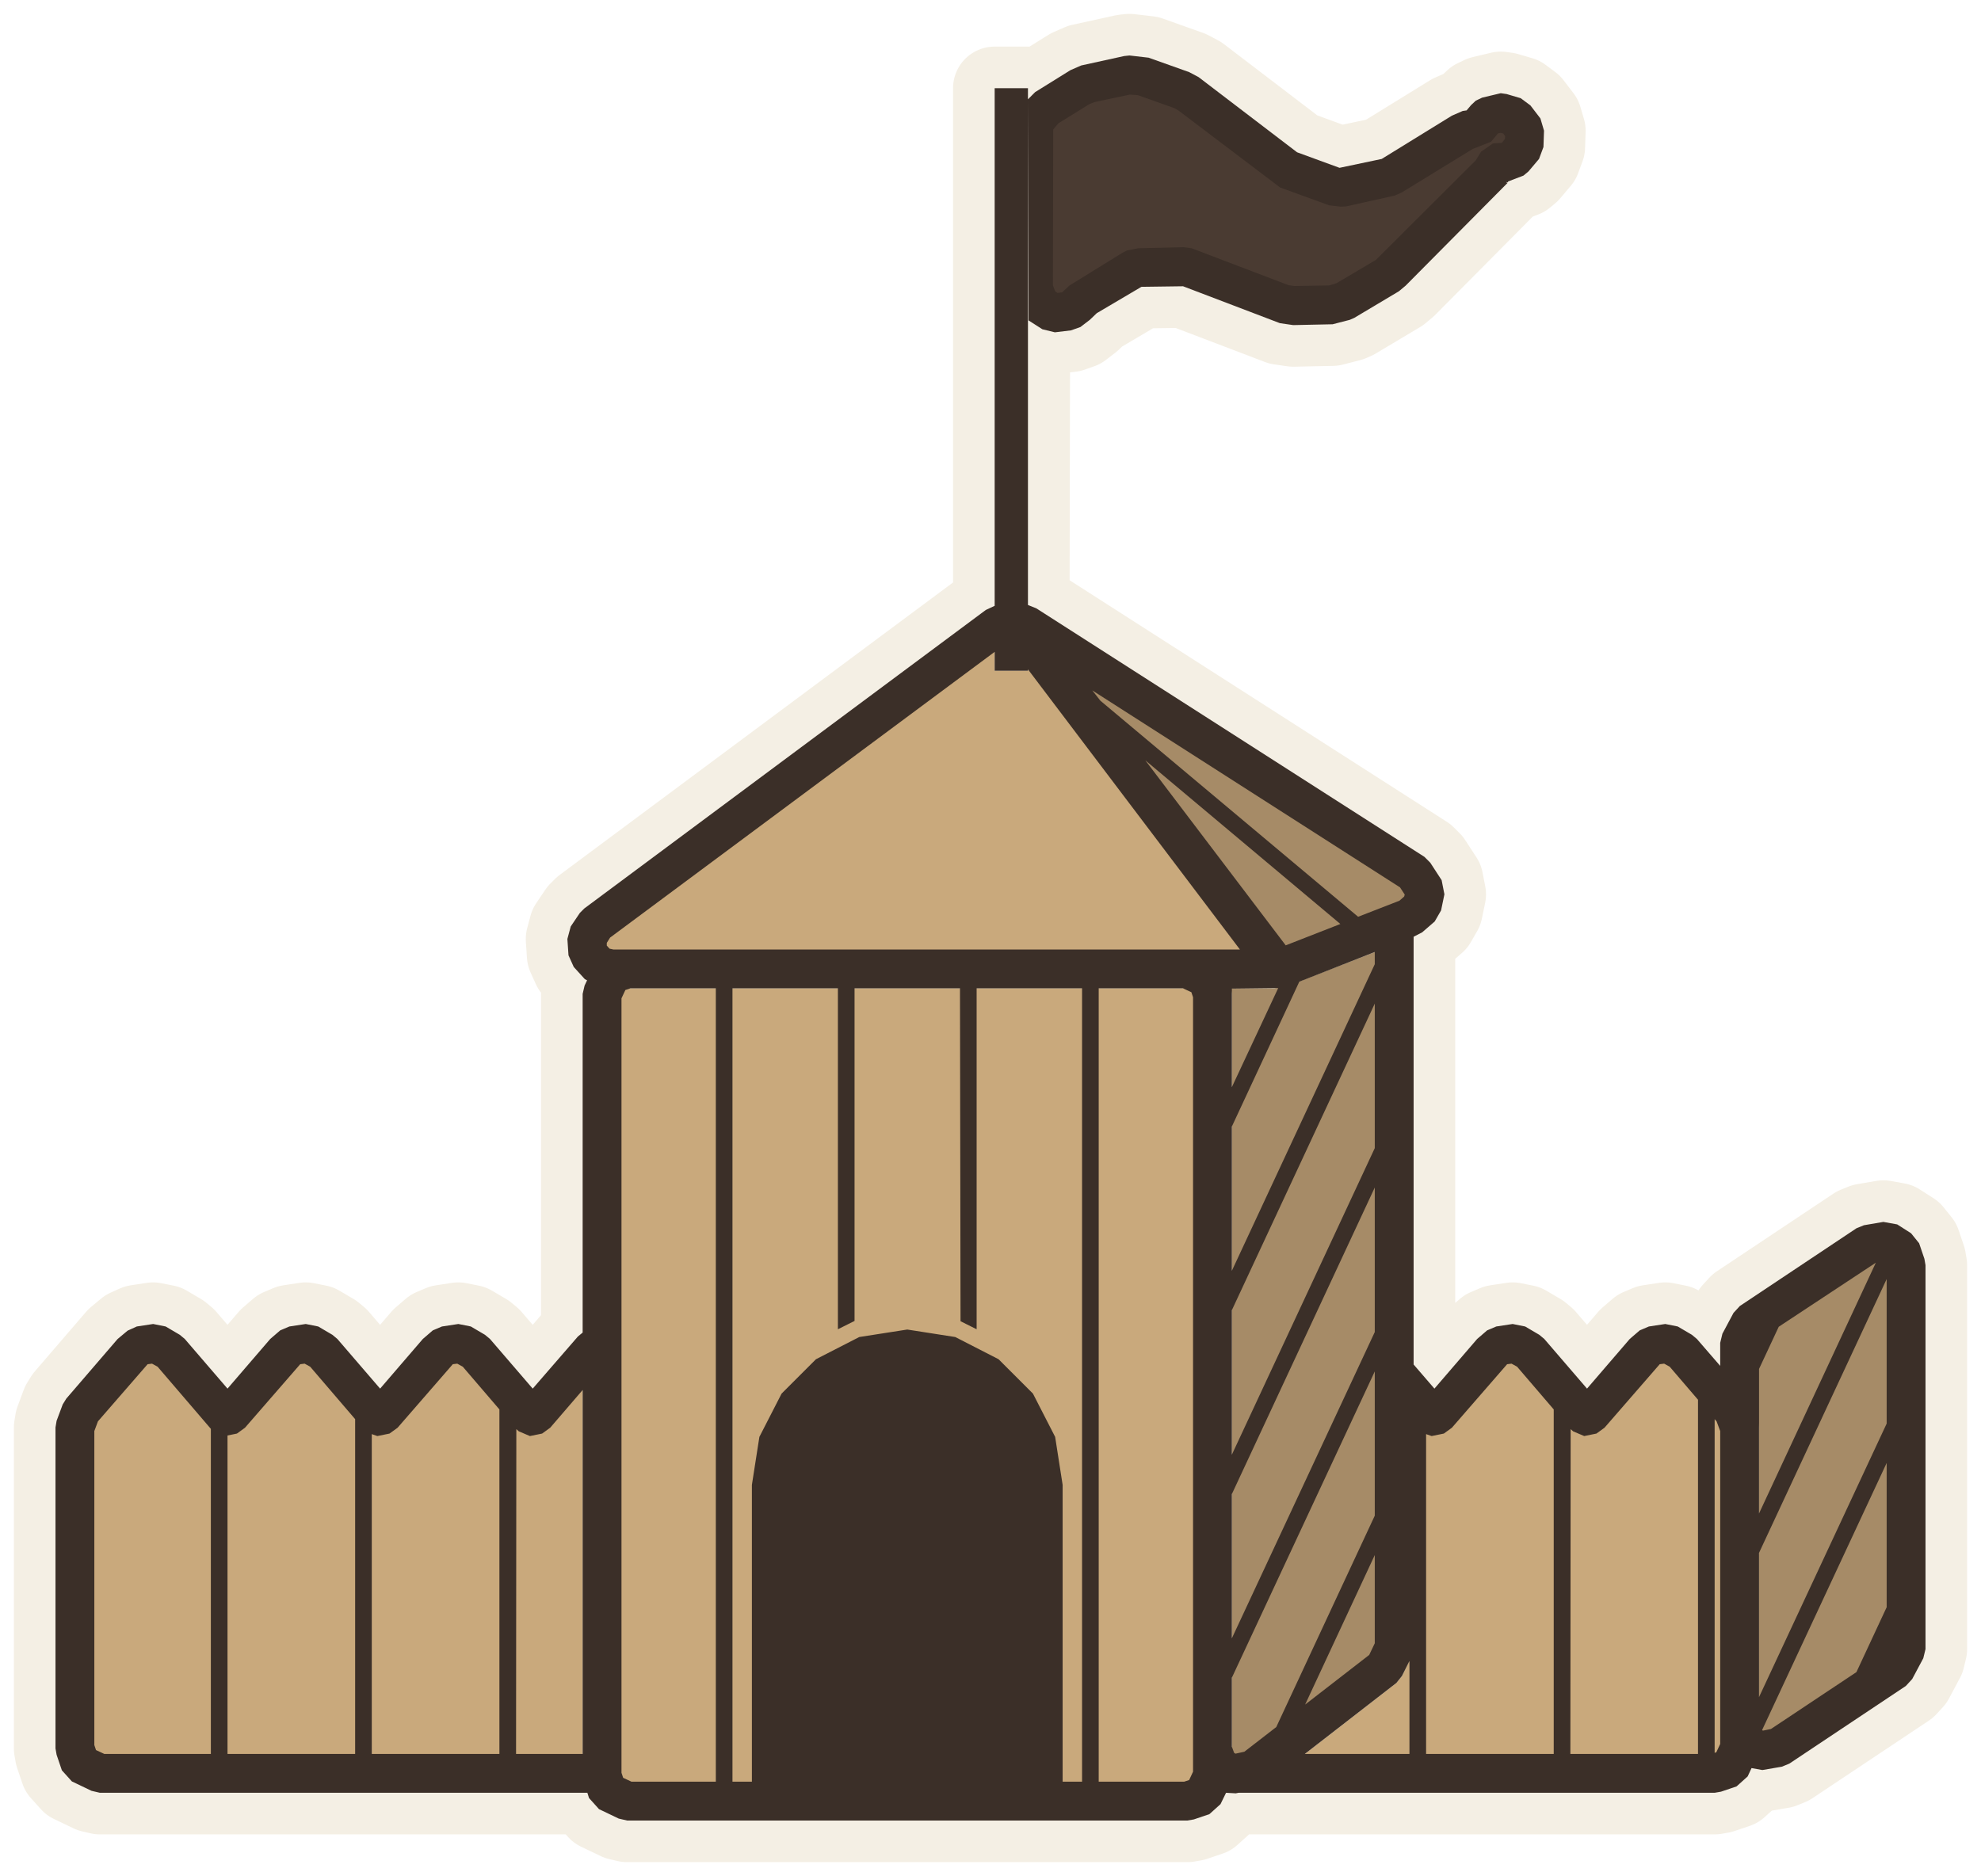
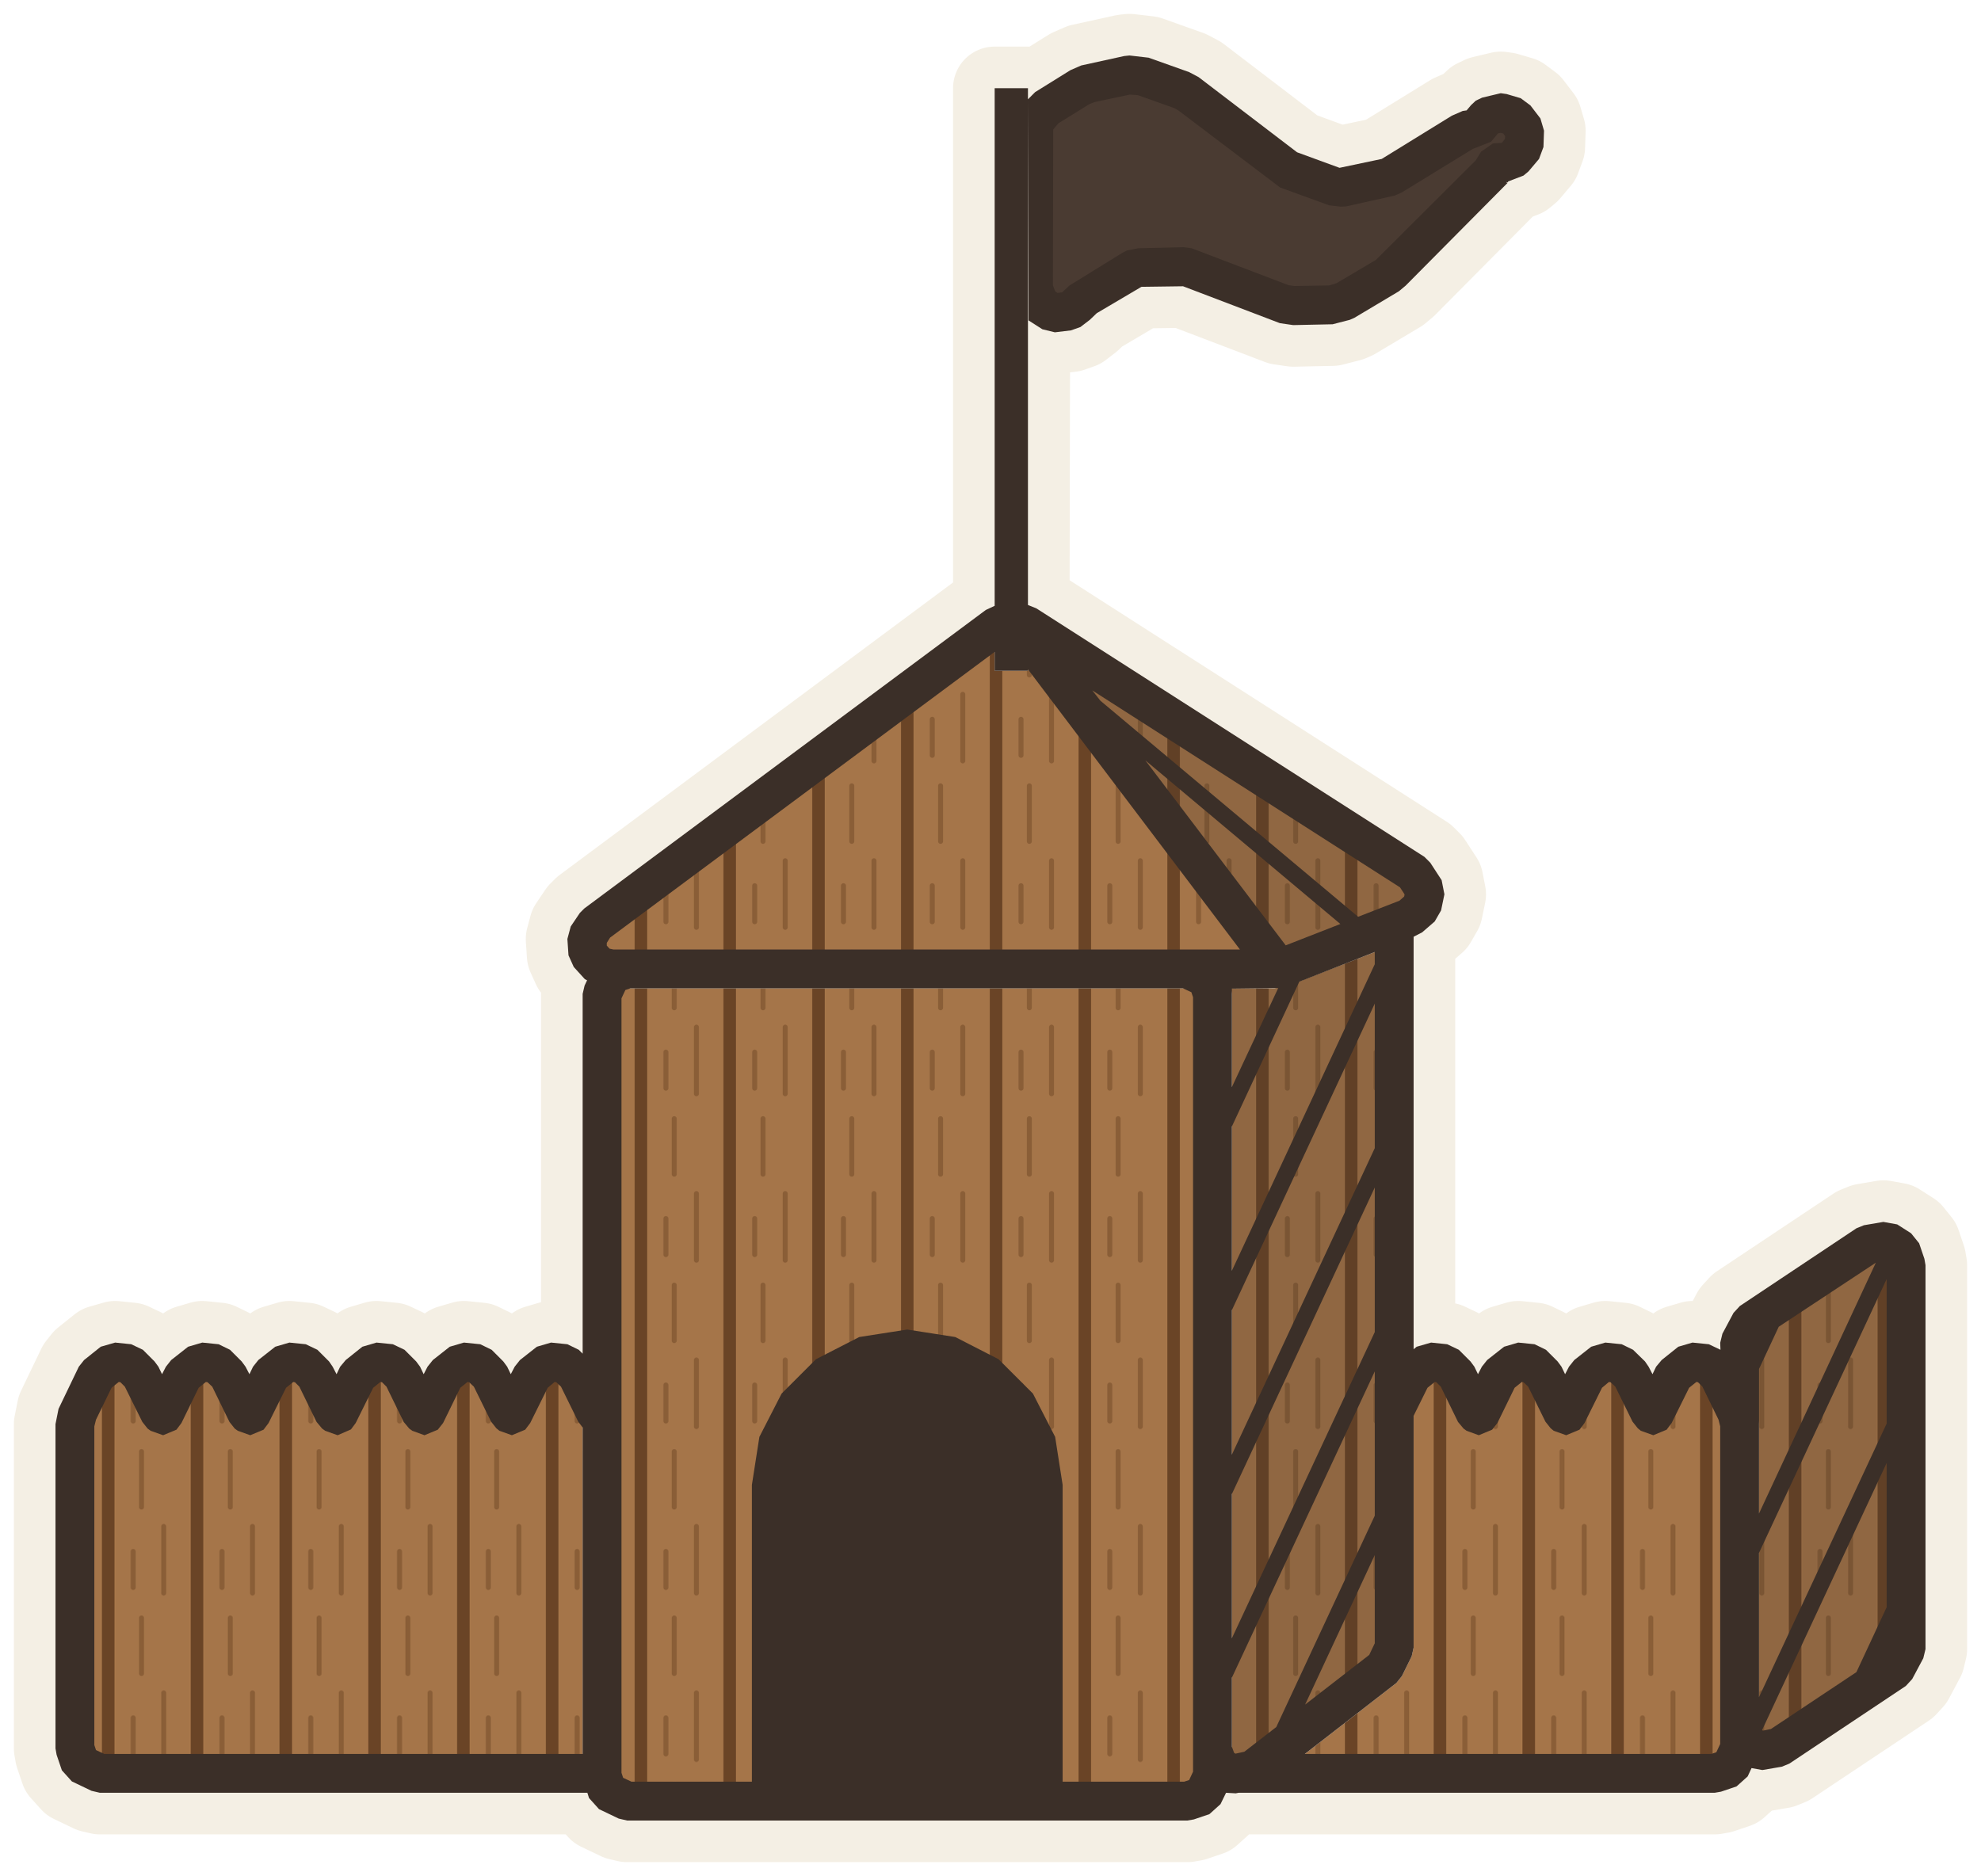
<svg xmlns="http://www.w3.org/2000/svg" viewBox="-32.7 -63.93 71.4 67.63" data-palette="wall:#EFEADF;roof:#D9776B;wood:#C9A97C;earth:#94744F;water:#8FB0B8;flag:#4A3B32;ink:#3B2F28;halo:#F4EFE4">
-   <path data-role="sil" fill="#F4EFE4" stroke="#F4EFE4" stroke-width="3" stroke-linejoin="round" d="M10.33 1.66L10.89 1.47L11.29 1.11L11.49 0.7L11.84 0.72L11.94 0.7L29.1 0.7L29.33 0.66L29.89 0.47L30.29 0.11L30.43 -0.19L30.82 -0.12L31.52 -0.24L31.79 -0.35L35.99 -3.15L36.22 -3.4L36.62 -4.15L36.7 -4.48L36.7 -18.32L36.66 -18.55L36.47 -19.11L36.18 -19.47L35.68 -19.79L35.18 -19.88L34.48 -19.76L34.21 -19.65L30.01 -16.85L29.78 -16.6L29.38 -15.85L29.3 -15.52L29.3 -14.69L28.46 -15.66L28.28 -15.81L27.77 -16.11L27.32 -16.2L26.73 -16.11L26.4 -15.97L26.04 -15.66L24.5 -13.87L22.96 -15.66L22.78 -15.81L22.27 -16.11L21.82 -16.2L21.23 -16.11L20.9 -15.97L20.54 -15.66L19 -13.87L18.25 -14.74L18.25 -30.16L18.56 -30.32L19.01 -30.71L19.24 -31.11L19.36 -31.69L19.26 -32.2L18.85 -32.83L18.64 -33.04L4.65 -42L4.35 -42.12L4.37 -52.38L4.87 -52.06L5.32 -51.95L5.9 -52.02L6.24 -52.14L6.58 -52.4L6.83 -52.64L8.44 -53.59L9.94 -53.61L13.43 -52.28L13.91 -52.21L15.33 -52.24L15.95 -52.4L16.11 -52.47L17.72 -53.43L17.96 -53.63L21.63 -57.33L21.6 -57.35L21.61 -57.37L21.64 -57.35L21.66 -57.39L22.21 -57.6L22.39 -57.75L22.77 -58.2L22.93 -58.63L22.95 -59.22L22.82 -59.66L22.46 -60.13L22.11 -60.39L21.6 -60.54L21.39 -60.57L20.72 -60.41L20.49 -60.3L20.32 -60.14L20.16 -59.95L20.02 -59.93L19.63 -59.76L17.1 -58.2L15.58 -57.88L14.05 -58.44L10.5 -61.15L10.16 -61.33L8.7 -61.85L8.01 -61.93L7.82 -61.91L6.27 -61.57L5.88 -61.4L4.61 -60.61L4.35 -60.35L4.35 -60.75L3.15 -60.75L3.15 -42.09L2.83 -41.94L-11.64 -31.18L-11.8 -31.02L-12.13 -30.53L-12.25 -30.08L-12.21 -29.49L-12.02 -29.07L-11.62 -28.63L-11.54 -28.59L-11.63 -28.4L-11.7 -28.1L-11.7 -15.89L-11.96 -15.66L-13.5 -13.87L-15.04 -15.66L-15.22 -15.81L-15.73 -16.11L-16.18 -16.2L-16.77 -16.11L-17.1 -15.97L-17.46 -15.66L-19 -13.87L-20.54 -15.66L-20.72 -15.81L-21.23 -16.11L-21.68 -16.2L-22.27 -16.11L-22.6 -15.97L-22.96 -15.66L-24.5 -13.87L-26.04 -15.66L-26.22 -15.81L-26.73 -16.11L-27.18 -16.2L-27.77 -16.11L-28.1 -15.96L-28.46 -15.66L-30.31 -13.51L-30.44 -13.3L-30.66 -12.71L-30.7 -12.47L-30.7 -0.9L-30.66 -0.67L-30.47 -0.11L-30.11 0.29L-29.4 0.63L-29.1 0.7L-11.53 0.7L-11.47 0.89L-11.11 1.29L-10.4 1.63L-10.1 1.7L10.1 1.7Z" />
-   <path data-role="wood" fill="#C9A97C" d="M13.38 -29.03L4.35 -40.96L4.35 -39.75L3.15 -39.75L3.15 -41.3L-11.22 -30.62L-11.55 -30.13L-11.51 -29.54L-11.11 -29.11L-10.68 -29L13.23 -29ZM10.66 0.81L11 0.1L11 -28.1L10.93 -28.3L-10.68 -28.3L-10.89 -28.33L-11 -28.1L-11 0.1L-10.81 0.66L-10.1 1L10.1 1ZM29.66 -0.19L30 -0.9L30 -12.47L29.78 -13.05L27.93 -15.21L27.42 -15.5L26.84 -15.42L26.57 -15.21L24.6 -12.92L24.45 -12.86L22.43 -15.21L21.92 -15.5L21.34 -15.42L21.07 -15.21L19.1 -12.92L18.95 -12.86L18.25 -13.67L18.25 -4.53L18.18 -4.22L17.83 -3.51L17.63 -3.26L13.43 0L29.1 0ZM-11.7 -14.89L-13.4 -12.92L-13.55 -12.86L-15.57 -15.21L-16.08 -15.5L-16.66 -15.42L-16.93 -15.21L-18.9 -12.92L-19.05 -12.86L-21.07 -15.21L-21.58 -15.5L-22.16 -15.42L-22.43 -15.21L-24.4 -12.92L-24.55 -12.86L-26.57 -15.21L-27.08 -15.5L-27.66 -15.42L-27.93 -15.21L-29.78 -13.05L-30 -12.47L-30 -0.9L-29.81 -0.34L-29.1 0L-11.7 0Z" />
-   <path data-role="wood-shade" fill="#a68b67" d="M13.56 -29.06L18.11 -30.86L18.56 -31.24L18.67 -31.82L18.26 -32.45L4.35 -41.37L4.35 -40.96L13.38 -29.03ZM12.45 -0.13L17.2 -3.82L17.55 -4.53L17.55 -29.88L13.69 -28.38L13.23 -28.3L11.67 -28.3L11.7 -28.1L11.7 0.04ZM31.4 -0.93L35.6 -3.73L36 -4.48L36 -18.32L35.81 -18.88L35.31 -19.19L34.6 -19.07L30.4 -16.27L30 -15.52L30 -13.87L30.31 -13.51L30.44 -13.3L30.66 -12.71L30.7 -12.47L30.69 -0.81Z" />
+   <defs>
+     <pattern id="pat-wall-wood-1nrlpkt" width="3.2" height="6" patternUnits="userSpaceOnUse">
+       <rect width="3.2" height="6" style="fill:#A57549" />
+       <path style="stroke:#8A5E37;stroke-width:0.18;fill:none;stroke-linecap:round" d="M1.2 0.4v2M2 3.1v2.4M0.9 4v1.3" />
+       <path style="stroke:#6A4426;stroke-width:0.45;fill:none" d="M0 0v6M3.2 0v6" />
+     </pattern>
+     <pattern id="pat-wall-wood-shade-1nrlpkt" width="3.2" height="6" patternUnits="userSpaceOnUse">
+       <rect width="3.2" height="6" style="fill:#906742" />
+       <path style="stroke:#7a5534;stroke-width:0.18;fill:none;stroke-linecap:round" d="M1.2 0.4v2M2 3.1v2.4M0.9 4v1.3" />
+       <path style="stroke:#614026;stroke-width:0.45;fill:none" d="M0 0v6M3.2 0v6" />
+     </pattern>
+   </defs>
+   <path data-role="sil" fill="#F4EFE4" stroke="#F4EFE4" stroke-width="3" stroke-linejoin="round" d="M10.33 1.66L10.89 1.47L11.29 1.11L11.49 0.7L11.84 0.72L11.94 0.7L29.1 0.7L29.33 0.66L29.89 0.47L30.29 0.11L30.43 -0.19L30.82 -0.12L31.52 -0.24L31.79 -0.35L35.99 -3.15L36.22 -3.4L36.62 -4.15L36.7 -4.48L36.7 -18.32L36.66 -18.55L36.47 -19.11L36.18 -19.47L35.68 -19.79L35.18 -19.88L34.48 -19.76L34.21 -19.65L30.01 -16.85L29.78 -16.6L29.38 -15.85L29.3 -15.52L29.3 -15.27L28.89 -15.47L28.3 -15.53L27.79 -15.38L27.19 -14.9L26.99 -14.66L26.86 -14.39L26.72 -14.66L26.59 -14.85L26.16 -15.27L25.75 -15.47L25.16 -15.53L24.65 -15.38L24.04 -14.9L23.85 -14.66L23.71 -14.39L23.58 -14.66L23.44 -14.85L23.02 -15.27L22.61 -15.47L22.02 -15.53L21.51 -15.38L20.9 -14.9L20.71 -14.66L20.57 -14.39L20.44 -14.66L20.3 -14.85L19.88 -15.27L19.46 -15.47L18.88 -15.53L18.36 -15.38L18.25 -15.29L18.25 -30.16L18.56 -30.32L19.01 -30.71L19.24 -31.11L19.36 -31.69L19.26 -32.2L18.85 -32.83L18.64 -33.04L4.65 -42L4.35 -42.12L4.37 -52.38L4.87 -52.06L5.32 -51.95L5.9 -52.02L6.24 -52.14L6.58 -52.4L6.83 -52.64L8.44 -53.59L9.94 -53.61L13.43 -52.28L13.91 -52.21L15.33 -52.24L15.95 -52.4L16.11 -52.47L17.72 -53.43L17.96 -53.63L21.63 -57.33L21.6 -57.35L21.61 -57.37L21.64 -57.35L21.66 -57.39L22.21 -57.6L22.39 -57.75L22.77 -58.2L22.93 -58.63L22.95 -59.22L22.82 -59.66L22.46 -60.13L22.11 -60.39L21.6 -60.54L21.39 -60.57L20.72 -60.41L20.49 -60.3L20.32 -60.14L20.16 -59.95L20.02 -59.93L19.63 -59.76L17.1 -58.2L15.58 -57.88L14.05 -58.44L10.5 -61.15L10.16 -61.33L8.7 -61.85L8.01 -61.93L7.82 -61.91L6.27 -61.57L5.88 -61.4L4.61 -60.61L4.35 -60.35L4.35 -60.75L3.15 -60.75L3.15 -42.09L2.83 -41.94L-11.64 -31.18L-11.8 -31.02L-12.13 -30.53L-12.25 -30.08L-12.21 -29.49L-12.02 -29.07L-11.62 -28.63L-11.54 -28.59L-11.63 -28.4L-11.7 -28.1L-11.7 -15.13L-11.84 -15.27L-12.25 -15.47L-12.84 -15.53L-13.35 -15.38L-13.96 -14.9L-14.15 -14.66L-14.29 -14.39L-14.42 -14.66L-14.56 -14.85L-14.98 -15.27L-15.39 -15.47L-15.98 -15.53L-16.49 -15.38L-17.1 -14.9L-17.29 -14.66L-17.43 -14.39L-17.56 -14.66L-17.7 -14.85L-18.12 -15.27L-18.54 -15.47L-19.13 -15.53L-19.64 -15.38L-20.24 -14.9L-20.44 -14.66L-20.57 -14.39L-20.71 -14.66L-20.84 -14.85L-21.26 -15.27L-21.68 -15.47L-22.27 -15.53L-22.78 -15.38L-23.39 -14.9L-23.58 -14.66L-23.71 -14.39L-23.85 -14.66L-23.99 -14.85L-24.41 -15.27L-24.82 -15.47L-25.41 -15.53L-25.92 -15.38L-26.53 -14.9L-26.72 -14.66L-26.86 -14.39L-26.99 -14.66L-27.13 -14.85L-27.55 -15.27L-27.97 -15.47L-28.55 -15.53L-29.07 -15.38L-29.67 -14.9L-29.86 -14.66L-30.59 -13.14L-30.7 -12.59L-30.7 -0.9L-30.66 -0.67L-30.47 -0.11L-30.11 0.29L-29.4 0.63L-29.1 0.7L-11.53 0.7L-11.47 0.89L-11.11 1.29L-10.4 1.63L-10.1 1.7L10.1 1.7Z" />
+   <path data-role="wall-wood" fill="url(#pat-wall-wood-1nrlpkt)" d="M13.38 -29.03L4.35 -40.96L4.35 -39.75L3.15 -39.75L3.15 -41.3L-11.22 -30.62L-11.55 -30.13L-11.51 -29.54L-11.11 -29.11L-10.68 -29L13.23 -29ZM10.66 0.81L11 0.1L11 -28.1L10.93 -28.3L-10.68 -28.3L-10.89 -28.33L-11 -28.1L-11 0.1L-10.81 0.66L-10.1 1L10.1 1ZM29.66 -0.19L30 -0.9L30 -12.59L29.91 -12.99L29.24 -14.35L28.82 -14.77L28.23 -14.84L27.62 -14.36L26.88 -12.89L26.77 -12.98L26.09 -14.35L25.67 -14.77L25.09 -14.84L24.48 -14.36L23.74 -12.89L23.62 -12.98L22.95 -14.35L22.53 -14.77L21.94 -14.84L21.34 -14.36L20.59 -12.89L20.48 -12.98L19.81 -14.35L19.39 -14.77L18.8 -14.83L18.25 -14.4L18.25 -4.53L18.18 -4.22L17.83 -3.51L17.63 -3.26L13.43 0L29.1 0ZM-11.7 -13.93L-11.91 -14.35L-12.33 -14.77L-12.91 -14.84L-13.52 -14.36L-14.26 -12.89L-14.38 -12.98L-15.05 -14.35L-15.47 -14.77L-16.06 -14.84L-16.66 -14.36L-17.41 -12.89L-17.52 -12.98L-18.19 -14.35L-18.61 -14.77L-19.2 -14.83L-19.81 -14.35L-20.55 -12.89L-20.66 -12.98L-21.34 -14.36L-21.76 -14.77L-22.34 -14.84L-22.95 -14.35L-23.65 -12.94L-23.69 -12.89L-23.8 -12.98L-24.48 -14.36L-24.9 -14.77L-25.49 -14.84L-26.09 -14.35L-26.79 -12.94L-26.83 -12.89L-26.95 -12.98L-27.62 -14.36L-28.04 -14.77L-28.63 -14.84L-29.24 -14.35L-29.91 -12.99L-30 -12.59L-30 -0.9L-29.81 -0.34L-29.1 0L-11.7 0Z" />
+   <path data-role="wall-wood-shade" fill="url(#pat-wall-wood-shade-1nrlpkt)" d="M13.56 -29.06L18.11 -30.86L18.56 -31.24L18.67 -31.82L18.26 -32.45L4.35 -41.37L4.35 -40.96L13.38 -29.03ZM12.45 -0.13L17.2 -3.82L17.55 -4.53L17.55 -29.88L13.69 -28.38L13.23 -28.3L11.67 -28.3L11.7 -28.1L11.7 0.04ZM31.4 -0.93L35.6 -3.73L36 -4.48L36 -18.32L35.81 -18.88L35.31 -19.19L34.6 -19.07L30.4 -16.27L30 -15.52L30 -14.39L30.59 -13.14L30.7 -12.59L30.69 -0.81Z" />
  <path data-role="flag" fill="#4A3B32" d="M5.83 -52.71L6.09 -52.89L6.43 -53.22L8.12 -54.22L8.33 -54.28L9.96 -54.32L10.13 -54.29L13.55 -52.97L13.89 -52.91L15.31 -52.94L15.75 -53.07L17.29 -53.98L17.46 -54.12L21.05 -57.73L21.27 -58.08L21.42 -58.05L21.85 -58.2L22.23 -58.65L22.25 -59.24L21.9 -59.72L21.39 -59.87L20.86 -59.7L20.5 -59.26L20.29 -59.28L20 -59.17L17.45 -57.59L17.31 -57.53L15.67 -57.17L15.43 -57.19L13.66 -57.85L10.16 -60.53L9.92 -60.67L8.46 -61.2L7.96 -61.23L6.54 -60.92L6.25 -60.8L4.97 -60.01L4.6 -59.55L4.55 -59.25L4.55 -53.53L4.74 -52.97L5.24 -52.65Z" />
-   <path data-role="ink" fill="#3B2F28" d="M5.9 -52.02L6.24 -52.14L6.58 -52.4L6.83 -52.64L8.44 -53.59L9.94 -53.61L13.43 -52.28L13.91 -52.21L15.33 -52.24L15.95 -52.4L16.11 -52.47L17.72 -53.43L17.96 -53.63L21.63 -57.33L21.6 -57.35L21.61 -57.37L21.64 -57.35L21.66 -57.39L22.21 -57.6L22.39 -57.75L22.77 -58.2L22.93 -58.63L22.95 -59.22L22.82 -59.66L22.46 -60.13L22.11 -60.39L21.6 -60.54L21.39 -60.57L20.72 -60.41L20.49 -60.3L20.32 -60.14L20.16 -59.95L20.02 -59.93L19.63 -59.76L17.1 -58.2L15.58 -57.88L14.05 -58.44L10.5 -61.15L10.16 -61.33L8.7 -61.85L8.01 -61.93L7.82 -61.91L6.27 -61.57L5.88 -61.4L4.61 -60.61L4.35 -60.35L4.37 -52.38L4.87 -52.06L5.32 -51.95ZM-11.87 -15.75L-13.5 -13.87L-15.04 -15.66L-15.22 -15.81L-15.73 -16.11L-16.18 -16.2L-16.77 -16.11L-17.1 -15.97L-17.46 -15.66L-19 -13.87L-20.54 -15.66L-20.72 -15.81L-21.23 -16.11L-21.68 -16.2L-22.27 -16.11L-22.6 -15.97L-22.96 -15.66L-24.5 -13.87L-26.04 -15.66L-26.22 -15.81L-26.73 -16.11L-27.18 -16.2L-27.77 -16.11L-28.1 -15.96L-28.46 -15.66L-30.31 -13.51L-30.44 -13.3L-30.66 -12.71L-30.7 -12.47L-30.7 -0.9L-30.66 -0.67L-30.47 -0.11L-30.11 0.29L-29.4 0.63L-29.1 0.7L-11.53 0.7L-11.47 0.89L-11.11 1.29L-10.4 1.63L-10.1 1.7L10.1 1.7L10.33 1.66L10.89 1.47L11.29 1.11L11.49 0.7L11.84 0.72L11.94 0.7L29.1 0.7L29.33 0.66L29.89 0.47L30.29 0.11L30.43 -0.19L30.82 -0.12L31.52 -0.24L31.79 -0.35L35.99 -3.15L36.22 -3.4L36.62 -4.15L36.7 -4.48L36.7 -18.32L36.66 -18.55L36.47 -19.11L36.18 -19.47L35.68 -19.79L35.18 -19.88L34.48 -19.76L34.21 -19.65L30.01 -16.85L29.78 -16.6L29.38 -15.85L29.3 -15.52L29.3 -14.69L28.46 -15.66L28.28 -15.81L27.77 -16.11L27.32 -16.2L26.73 -16.11L26.4 -15.97L26.04 -15.66L24.5 -13.87L22.96 -15.66L22.78 -15.81L22.27 -16.11L21.82 -16.2L21.23 -16.11L20.9 -15.97L20.54 -15.66L19 -13.87L18.25 -14.74L18.25 -30.16L18.56 -30.32L19.01 -30.71L19.24 -31.11L19.36 -31.69L19.26 -32.2L18.85 -32.83L18.64 -33.04L4.65 -42L4.35 -42.12L4.35 -60.75L3.15 -60.75L3.15 -42.09L2.83 -41.94L-11.64 -31.18L-11.8 -31.02L-12.13 -30.53L-12.25 -30.08L-12.21 -29.49L-12.02 -29.07L-11.62 -28.63L-11.54 -28.59L-11.63 -28.4L-11.7 -28.1L-11.7 -15.89ZM5.33 -53.43L5.25 -53.64L5.26 -59.26L5.44 -59.48L6.57 -60.18L6.75 -60.25L8.02 -60.52L8.31 -60.5L9.63 -60.03L9.77 -59.95L13.44 -57.17L15.2 -56.53L15.62 -56.48L15.82 -56.49L17.57 -56.88L17.82 -56.99L20.38 -58.56L21.04 -58.82L21.29 -59.12L21.38 -59.14L21.48 -59.12L21.55 -59.02L21.54 -58.92L21.43 -58.78L21.11 -58.76L20.68 -58.46L20.49 -58.15L16.89 -54.56L15.47 -53.72L15.21 -53.64L13.95 -53.62L13.74 -53.65L10.25 -54.98L9.95 -55.02L8.32 -54.98L7.92 -54.9L7.76 -54.82L5.85 -53.64L5.58 -53.39L5.41 -53.37ZM-10.59 -29.7L-10.73 -29.73L-10.83 -29.84L-10.83 -29.94L-10.71 -30.13L3.15 -40.43L3.15 -39.75L4.35 -39.75L4.35 -39.8L11.99 -29.7ZM16.25 -30.88L6.96 -38.67L6.67 -39.04L17.76 -31.94L17.93 -31.68L17.91 -31.61L17.74 -31.46ZM13.64 -29.85L8.58 -36.52L15.61 -30.62ZM11.7 -28.29L13.37 -28.31L11.7 -24.74L11.7 -23.32L14.13 -28.54L16.85 -29.61L16.85 -29.17L11.7 -18.12L11.7 -16.7L16.85 -27.75L16.85 -22.54L11.7 -11.49L11.7 -10.07L16.85 -21.12L16.85 -15.91L11.7 -4.87L11.7 -3.45L16.85 -14.49L16.85 -9.29L13.3 -1.67L12.15 -0.78L11.83 -0.71L11.78 -0.74L11.7 -0.96ZM-9.94 0.3L-10.24 0.16L-10.3 -0.02L-10.3 -27.94L-10.16 -28.24L-9.98 -28.3L-6.9 -28.3L-6.9 0.3ZM6.9 0.3L6.9 -28.3L9.94 -28.3L10.24 -28.16L10.3 -27.98L10.3 -0.06L10.16 0.24L9.98 0.3ZM-6.3 0.3L-6.3 -28.3L-2.5 -28.3L-2.5 -16.01L-1.9 -16.31L-1.9 -28.3L1.9 -28.3L1.92 -16.3L2.5 -16.01L2.5 -28.3L6.3 -28.3L6.3 0.3L5.6 0.3L5.6 -10.4L5.33 -12.13L4.53 -13.69L3.29 -14.93L1.73 -15.73L0 -16L-1.73 -15.73L-3.29 -14.93L-4.53 -13.69L-5.33 -12.13L-5.6 -10.4L-5.6 0.3ZM30.7 -14.58L31.41 -16.1L34.91 -18.41L30.7 -9.37L30.7 -7.95L35.3 -17.82L35.3 -12.61L30.7 -2.75ZM18.7 -0.7L18.7 -12.23L18.9 -12.16L19.34 -12.25L19.63 -12.46L21.62 -14.75L21.78 -14.77L21.98 -14.66L23.3 -13.12L23.3 -0.7ZM23.9 -0.7L23.91 -12.41L24 -12.33L24.4 -12.16L24.84 -12.25L25.13 -12.46L27.12 -14.75L27.28 -14.77L27.48 -14.66L28.5 -13.47L28.5 -0.7ZM-24.5 -0.7L-24.5 -12.18L-24.16 -12.25L-23.87 -12.46L-21.88 -14.75L-21.72 -14.77L-21.52 -14.66L-19.9 -12.77L-19.9 -0.7ZM-19.3 -0.7L-19.3 -12.23L-19.1 -12.16L-18.66 -12.25L-18.37 -12.46L-16.38 -14.75L-16.22 -14.77L-16.02 -14.66L-14.7 -13.12L-14.7 -0.7ZM-28.94 -0.7L-29.24 -0.84L-29.3 -1.02L-29.3 -12.34L-29.17 -12.69L-27.38 -14.75L-27.22 -14.77L-27.02 -14.66L-25.1 -12.42L-25.1 -0.7ZM-14.1 -0.7L-14.09 -12.41L-14 -12.33L-13.6 -12.16L-13.16 -12.25L-12.87 -12.46L-11.7 -13.82L-11.7 -0.7ZM29.1 -0.74L29.1 -12.77L29.17 -12.69L29.3 -12.34L29.3 -1.06L29.16 -0.76ZM30.81 -1.56L35.3 -11.19L35.3 -5.99L34.21 -3.65L31.13 -1.6L30.84 -1.54ZM14.34 -2.48L16.85 -7.87L16.85 -4.69L16.65 -4.27ZM14.33 -0.7L17.63 -3.26L17.83 -3.51L18.1 -4.05L18.1 -0.7Z" />
+   <path data-role="ink" fill="#3B2F28" d="M5.9 -52.02L6.24 -52.14L6.58 -52.4L6.83 -52.64L8.44 -53.59L9.94 -53.61L13.43 -52.28L13.91 -52.21L15.33 -52.24L15.95 -52.4L16.11 -52.47L17.72 -53.43L17.96 -53.63L21.63 -57.33L21.6 -57.35L21.61 -57.37L21.64 -57.35L21.66 -57.39L22.21 -57.6L22.39 -57.75L22.77 -58.2L22.93 -58.63L22.95 -59.22L22.82 -59.66L22.46 -60.13L22.11 -60.39L21.6 -60.54L21.39 -60.57L20.72 -60.41L20.49 -60.3L20.32 -60.14L20.16 -59.95L20.02 -59.93L19.63 -59.76L17.1 -58.2L15.58 -57.88L14.05 -58.44L10.5 -61.15L10.16 -61.33L8.7 -61.85L8.01 -61.93L7.82 -61.91L6.27 -61.57L5.88 -61.4L4.61 -60.61L4.35 -60.35L4.37 -52.38L4.87 -52.06L5.32 -51.95ZM10.33 1.66L10.89 1.47L11.29 1.11L11.49 0.7L11.84 0.72L11.94 0.7L29.1 0.7L29.33 0.66L29.89 0.47L30.29 0.11L30.43 -0.19L30.82 -0.12L31.52 -0.24L31.79 -0.35L35.99 -3.15L36.22 -3.4L36.62 -4.15L36.7 -4.48L36.7 -18.32L36.66 -18.55L36.47 -19.11L36.18 -19.47L35.68 -19.79L35.18 -19.88L34.48 -19.76L34.21 -19.65L30.01 -16.85L29.78 -16.6L29.38 -15.85L29.3 -15.52L29.31 -15.27L28.89 -15.47L28.3 -15.53L27.79 -15.38L27.19 -14.9L26.99 -14.66L26.86 -14.39L26.72 -14.66L26.59 -14.85L26.16 -15.27L25.75 -15.47L25.16 -15.53L24.65 -15.38L24.04 -14.9L23.85 -14.66L23.71 -14.39L23.58 -14.66L23.44 -14.85L23.02 -15.27L22.61 -15.47L22.02 -15.53L21.51 -15.38L20.9 -14.9L20.71 -14.66L20.57 -14.39L20.44 -14.66L20.3 -14.85L19.88 -15.27L19.46 -15.47L18.88 -15.53L18.36 -15.38L18.25 -15.29L18.25 -12.89L18.75 -13.9L19.01 -14.11L19.07 -14.1L19.23 -13.94L19.85 -12.67L20.05 -12.43L20.16 -12.35L20.6 -12.19L21.08 -12.39L21.27 -12.63L21.89 -13.9L22.15 -14.11L22.21 -14.1L22.38 -13.94L23 -12.68L23.19 -12.44L23.3 -12.35L23.75 -12.19L24.23 -12.39L24.41 -12.63L25.04 -13.9L25.29 -14.11L25.35 -14.1L25.52 -13.94L26.14 -12.68L26.33 -12.44L26.44 -12.35L26.89 -12.19L27.37 -12.39L27.55 -12.63L28.18 -13.9L28.44 -14.11L28.5 -14.1L28.66 -13.94L29.24 -12.75L29.3 -12.51L29.3 -1.06L29.16 -0.76L28.98 -0.7L14.33 -0.7L17.63 -3.26L17.83 -3.51L18.18 -4.22L18.25 -4.53L18.25 -30.16L18.56 -30.32L19.01 -30.71L19.24 -31.11L19.36 -31.69L19.26 -32.2L18.85 -32.83L18.64 -33.04L4.65 -42L4.35 -42.12L4.35 -60.75L3.15 -60.75L3.15 -42.09L2.83 -41.94L-11.64 -31.18L-11.8 -31.02L-12.13 -30.53L-12.25 -30.08L-12.21 -29.49L-12.02 -29.07L-11.62 -28.63L-11.54 -28.59L-11.63 -28.4L-11.7 -28.1L-11.7 -0.7L-28.94 -0.7L-29.24 -0.84L-29.3 -1.02L-29.3 -12.51L-29.24 -12.75L-28.68 -13.9L-28.42 -14.11L-28.36 -14.1L-28.2 -13.94L-27.57 -12.67L-27.38 -12.43L-27.27 -12.35L-26.82 -12.19L-26.34 -12.39L-26.16 -12.63L-25.54 -13.9L-25.28 -14.11L-25.22 -14.1L-25.05 -13.94L-24.43 -12.67L-24.24 -12.43L-24.13 -12.35L-23.68 -12.19L-23.2 -12.39L-23.02 -12.63L-22.39 -13.9L-22.13 -14.11L-22.07 -14.1L-21.91 -13.94L-21.29 -12.67L-21.09 -12.43L-20.98 -12.35L-20.53 -12.19L-20.05 -12.4L-19.88 -12.63L-19.25 -13.9L-18.99 -14.11L-18.93 -14.1L-18.77 -13.94L-18.15 -12.67L-17.95 -12.43L-17.84 -12.35L-17.4 -12.19L-16.92 -12.39L-16.73 -12.63L-16.11 -13.9L-15.85 -14.11L-15.79 -14.1L-15.62 -13.94L-15 -12.68L-14.81 -12.44L-14.7 -12.35L-14.25 -12.19L-13.77 -12.39L-13.59 -12.63L-12.96 -13.9L-12.71 -14.11L-12.65 -14.1L-12.48 -13.94L-11.86 -12.68L-11.7 -12.47L-11.7 -15.13L-11.84 -15.27L-12.25 -15.47L-12.84 -15.53L-13.35 -15.38L-13.96 -14.9L-14.15 -14.66L-14.29 -14.39L-14.42 -14.66L-14.56 -14.85L-14.98 -15.27L-15.39 -15.47L-15.98 -15.53L-16.49 -15.38L-17.1 -14.9L-17.29 -14.66L-17.43 -14.39L-17.56 -14.66L-17.7 -14.85L-18.12 -15.27L-18.54 -15.47L-19.13 -15.53L-19.64 -15.38L-20.24 -14.9L-20.44 -14.66L-20.57 -14.39L-20.71 -14.66L-20.84 -14.85L-21.26 -15.27L-21.68 -15.47L-22.27 -15.53L-22.78 -15.38L-23.39 -14.9L-23.58 -14.66L-23.71 -14.39L-23.85 -14.66L-23.99 -14.85L-24.41 -15.27L-24.82 -15.47L-25.41 -15.53L-25.92 -15.38L-26.53 -14.9L-26.72 -14.66L-26.86 -14.39L-26.99 -14.66L-27.13 -14.85L-27.55 -15.27L-27.97 -15.47L-28.55 -15.53L-29.07 -15.38L-29.67 -14.9L-29.86 -14.66L-30.59 -13.14L-30.7 -12.59L-30.7 -0.9L-30.66 -0.67L-30.47 -0.11L-30.11 0.29L-29.4 0.63L-29.1 0.7L-11.53 0.7L-11.47 0.89L-11.11 1.29L-10.4 1.63L-10.1 1.7L10.1 1.7ZM5.33 -53.43L5.25 -53.64L5.26 -59.26L5.44 -59.48L6.57 -60.18L6.75 -60.25L8.02 -60.52L8.31 -60.5L9.63 -60.03L9.77 -59.95L13.44 -57.17L15.2 -56.53L15.62 -56.48L15.82 -56.49L17.57 -56.88L17.82 -56.99L20.38 -58.56L21.04 -58.82L21.29 -59.12L21.38 -59.14L21.48 -59.12L21.55 -59.02L21.54 -58.92L21.43 -58.78L21.11 -58.76L20.68 -58.46L20.49 -58.15L16.89 -54.56L15.47 -53.72L15.21 -53.64L13.95 -53.62L13.74 -53.65L10.25 -54.98L9.95 -55.02L8.32 -54.98L7.92 -54.9L7.76 -54.82L5.85 -53.64L5.58 -53.39L5.41 -53.37ZM-10.59 -29.7L-10.73 -29.73L-10.83 -29.84L-10.83 -29.94L-10.71 -30.13L3.15 -40.43L3.15 -39.75L4.35 -39.75L4.35 -39.8L11.99 -29.7ZM16.25 -30.88L6.96 -38.67L6.67 -39.04L17.76 -31.94L17.93 -31.68L17.91 -31.61L17.74 -31.46ZM13.64 -29.85L8.58 -36.52L15.61 -30.62ZM11.7 -28.29L13.37 -28.31L11.7 -24.74L11.7 -23.32L14.13 -28.54L16.85 -29.61L16.85 -29.17L11.7 -18.12L11.7 -16.7L16.85 -27.75L16.85 -22.54L11.7 -11.49L11.7 -10.07L16.85 -21.12L16.85 -15.91L11.7 -4.87L11.7 -3.45L16.85 -14.49L16.85 -9.29L13.3 -1.67L12.15 -0.78L11.83 -0.71L11.78 -0.74L11.7 -0.96ZM-9.94 0.3L-10.24 0.16L-10.3 -0.02L-10.3 -27.94L-10.16 -28.24L-9.98 -28.3L9.94 -28.3L10.24 -28.16L10.3 -27.98L10.3 -0.06L10.16 0.24L9.98 0.3L5.6 0.3L5.6 -10.4L5.33 -12.13L4.53 -13.69L3.29 -14.93L1.73 -15.73L0 -16L-1.73 -15.73L-3.29 -14.93L-4.53 -13.69L-5.33 -12.13L-5.6 -10.4L-5.6 0.3ZM30.7 -14.58L31.41 -16.1L34.91 -18.41L30.7 -9.37L30.7 -7.95L35.3 -17.82L35.3 -12.61L30.7 -2.75ZM30.81 -1.56L35.3 -11.19L35.3 -5.99L34.21 -3.65L31.13 -1.6L30.84 -1.54ZM14.34 -2.48L16.85 -7.87L16.85 -4.69L16.65 -4.27Z" />
</svg>
